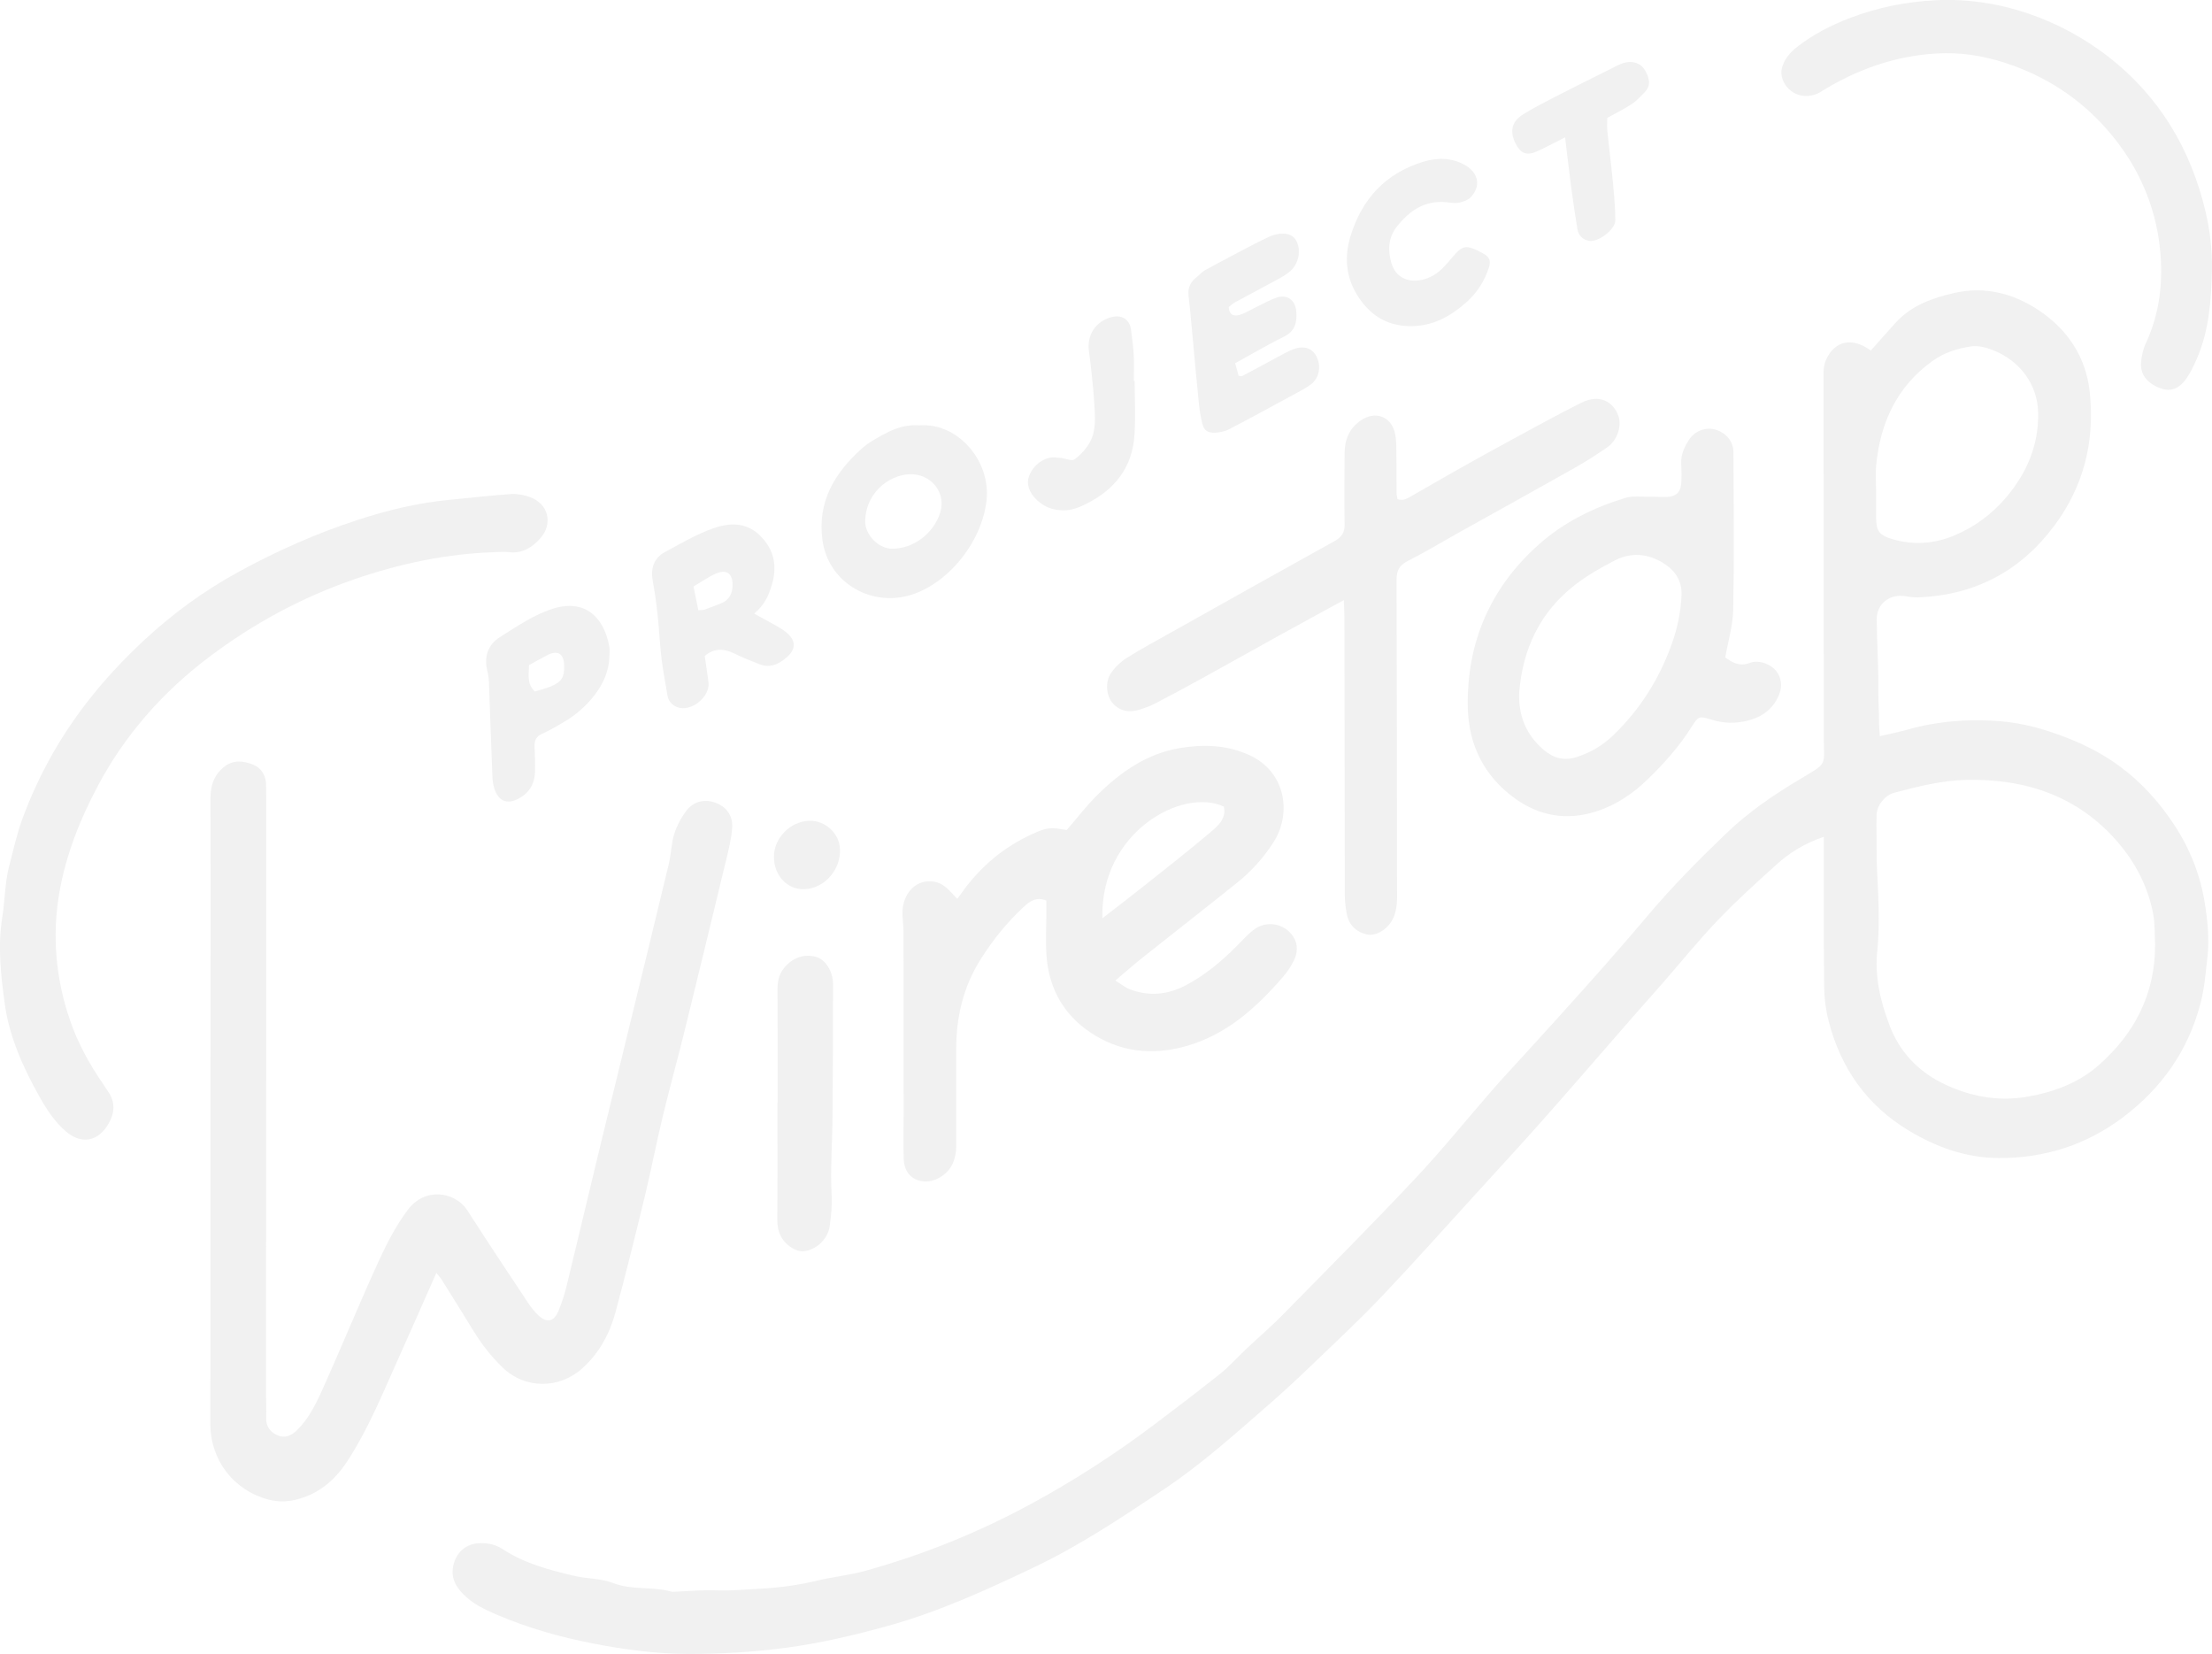
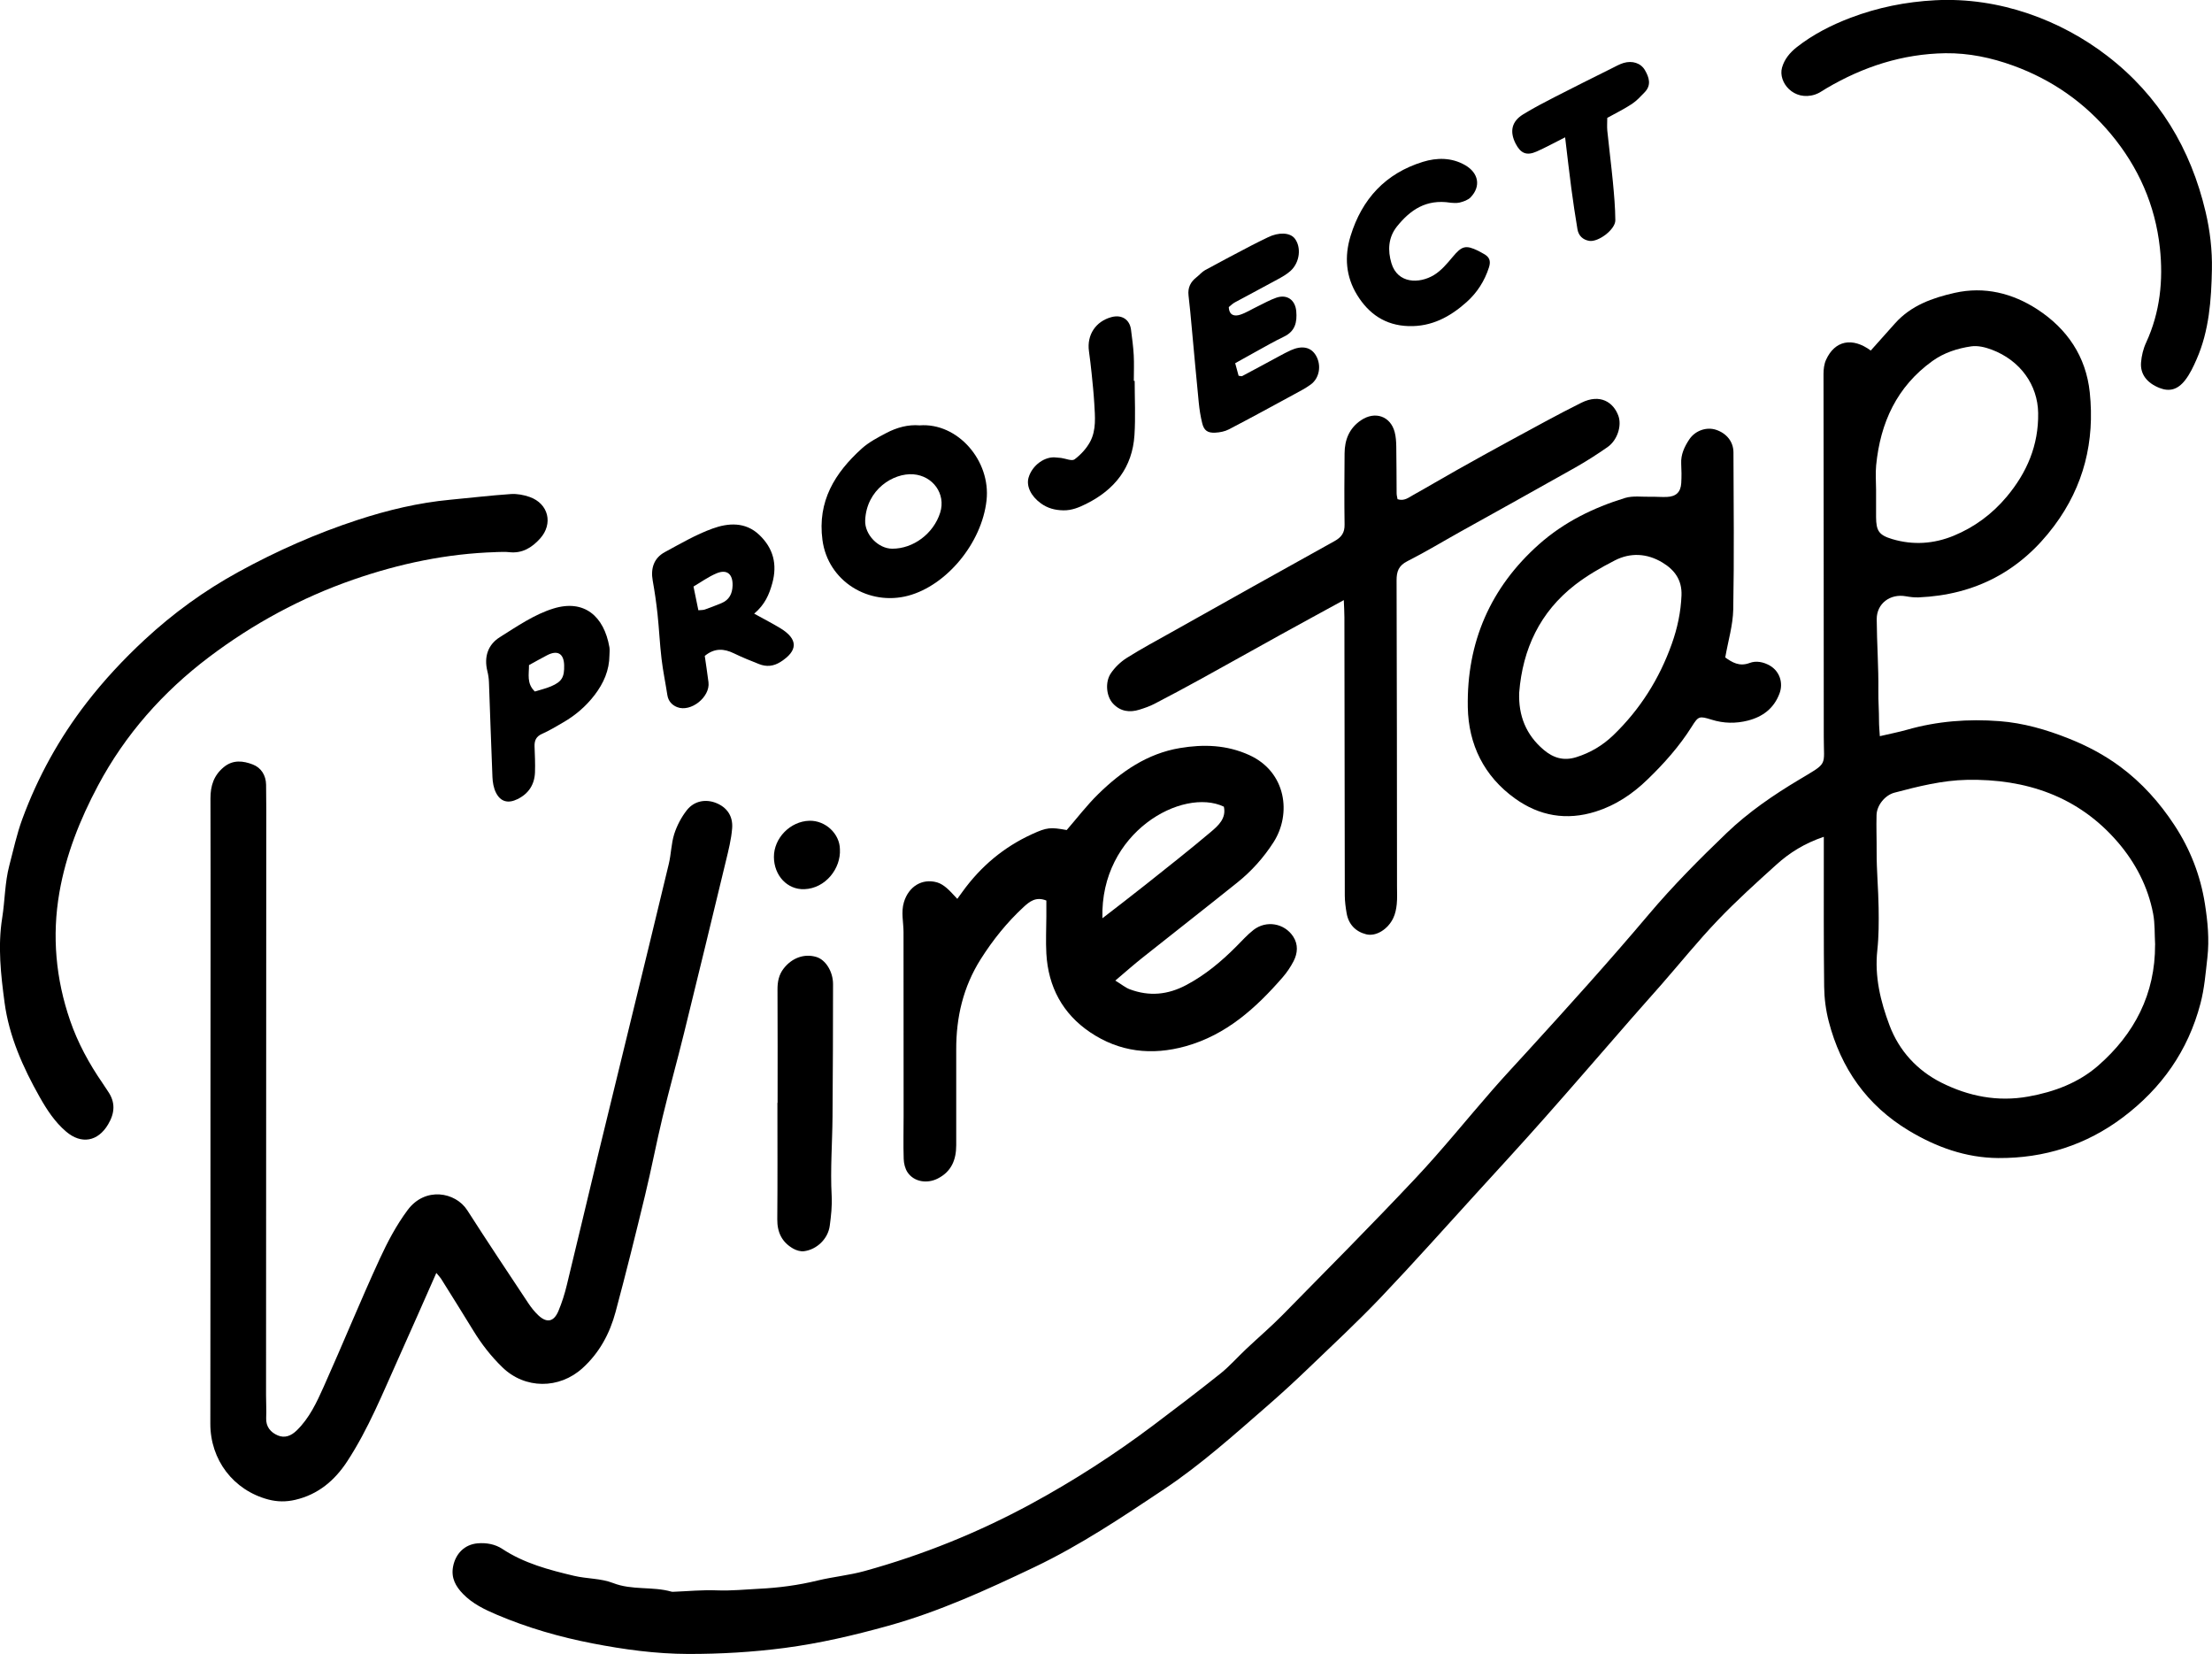
- <svg xmlns="http://www.w3.org/2000/svg" id="Layer_1" data-name="Layer 1" viewBox="0 0 512.16 382.87" fill="#F1F1F1">
+ <svg xmlns="http://www.w3.org/2000/svg" id="Layer_1" data-name="Layer 1" viewBox="0 0 512.16 382.87" fill="#000000">
  <path d="m422.27,193.72c-4.45,1.5-7.92,3.68-10.97,6.44-4.63,4.18-9.28,8.37-13.58,12.88-4.56,4.77-8.71,9.93-13.06,14.9-2.3,2.63-4.64,5.22-6.93,7.85-6.72,7.69-13.38,15.44-20.16,23.08-5.2,5.88-10.52,11.65-15.81,17.45-7.3,8-14.49,16.09-21.96,23.93-5.41,5.68-11.16,11.03-16.82,16.46-3.05,2.93-6.17,5.8-9.36,8.58-7.79,6.77-15.47,13.7-24.09,19.45-9.72,6.49-19.45,13-30.04,18.05-11,5.24-22.07,10.31-33.86,13.58-7.88,2.19-15.82,4.05-23.96,5.12-7.43.97-14.85,1.4-22.33,1.39-7.5-.02-14.87-1.03-22.19-2.45-7.56-1.47-14.95-3.59-22.06-6.61-2.88-1.22-5.69-2.57-7.9-4.85-1.68-1.74-2.78-3.67-2.29-6.3.57-3.02,2.68-5.14,5.69-5.4,2.05-.17,4.06.2,5.71,1.29,5.07,3.35,10.81,4.86,16.59,6.23,2.99.71,6.25.57,9.05,1.67,4.44,1.73,9.13.74,13.54,2,.12.03.25.03.37.03,3.39-.13,6.79-.47,10.18-.33,3.26.13,6.48-.21,9.7-.37,4.57-.22,9.1-.82,13.58-1.91,3.6-.87,7.33-1.21,10.89-2.2,13.44-3.71,26.32-8.91,38.57-15.56,9.84-5.34,19.24-11.4,28.2-18.13,5.26-3.95,10.49-7.94,15.63-12.04,2.12-1.7,3.93-3.78,5.92-5.65,2.81-2.65,5.75-5.16,8.45-7.9,10.31-10.49,20.69-20.92,30.77-31.64,6.22-6.61,11.92-13.71,17.9-20.55,2.62-3,5.35-5.91,8.04-8.86,9.49-10.4,18.92-20.84,28.01-31.6,5.62-6.66,11.81-12.89,18.11-18.93,5.03-4.82,10.8-8.77,16.81-12.36,6.79-4.06,5.65-2.95,5.66-9.92.02-27.99-.05-55.99-.06-83.98,0-1.09.14-2.27.58-3.25,2.04-4.5,6.09-5.31,10.36-2.16,1.89-2.12,3.78-4.25,5.68-6.36,3.68-4.08,8.59-5.83,13.73-6.99,6.92-1.56,13.42.08,19.17,3.82,6.86,4.47,11.26,10.88,12.13,19.23,1.18,11.3-1.36,21.66-8.22,30.86-7.85,10.53-18.33,16.02-31.42,16.58-.98.04-1.99-.09-2.96-.26-3.63-.64-6.76,1.69-6.73,5.34.03,5.53.45,11.06.38,16.58-.03,2.33.16,4.64.15,6.96,0,1.1.11,2.21.19,3.51,2.25-.53,4.29-.92,6.27-1.48,7.02-2.01,14.21-2.55,21.41-2,5.52.42,10.83,1.94,16.05,4.02,4.3,1.71,8.27,3.81,11.94,6.53,5.01,3.72,9.1,8.29,12.53,13.51,3.68,5.59,6.05,11.72,7.07,18.24.64,4.07,1.05,8.23.57,12.45-.41,3.58-.68,7.13-1.61,10.65-2.87,10.92-9,19.57-17.92,26.3-8.53,6.43-18.24,9.51-28.88,9.44-7.52-.05-14.4-2.54-20.77-6.38-9.64-5.81-15.67-14.39-18.48-25.21-.68-2.61-1.04-5.38-1.07-8.08-.13-10.25-.07-20.49-.08-30.74,0-1.11,0-2.22,0-3.91Zm76.72,24.97c-.14-2.46-.02-4.87-.46-7.18-1.19-6.24-4.09-11.79-8.17-16.54-9.15-10.65-21.29-14.7-34.94-14.44-5.67.11-11.27,1.51-16.79,2.97-2.15.57-4.08,2.89-4.14,5.18-.08,2.81.04,5.63.02,8.45-.02,4.34.4,8.68.46,13.02.05,3.27.05,6.57-.3,9.81-.66,6.1.73,11.85,2.83,17.42,2.23,5.92,6.45,10.46,12.01,13.25,6.27,3.14,12.98,4.5,20.15,3.21,6.02-1.08,11.6-3.19,16.13-7.14,8.43-7.35,13.24-16.63,13.19-28.01Zm-64.61-105.36c0,2.12-.01,4.25,0,6.37.03,3.17.63,4.17,3.75,5.1,4.8,1.43,9.6,1.12,14.22-.78,4.8-1.98,8.9-5.01,12.25-9,4.71-5.61,7.43-11.94,7.31-19.42-.1-6.43-4.08-12.16-10.81-14.68-1.47-.55-3.19-.96-4.7-.74-3.19.47-6.28,1.46-8.97,3.39-8.25,5.94-12.06,14.28-13.03,24.13-.18,1.86-.03,3.75-.02,5.62Z" style="stroke-width: 0px;" />
  <path d="m101.02,294.69c-3.06,6.9-5.84,13.27-8.7,19.61-3.68,8.16-7.02,16.51-11.95,24.03-2.87,4.38-6.7,7.64-12,8.87-2.11.49-4.14.48-6.24-.07-8.12-2.15-13.45-9.19-13.43-17.59.04-24.87.02-49.74.03-74.61,0-23.37.06-46.74,0-70.11,0-2.97.79-5.34,3.09-7.24,2.13-1.76,4.49-1.46,6.7-.61,1.96.75,3.05,2.52,3.09,4.68.07,4,.04,8,.04,11.99-.02,43.11-.04,86.23-.05,129.34,0,1.75.11,3.5.03,5.25-.1,2.08,1.07,3.38,2.71,4.07,1.57.65,3.03.14,4.38-1.18,2.93-2.86,4.6-6.47,6.21-10.06,4.42-9.86,8.49-19.87,13.01-29.68,1.8-3.9,3.81-7.72,6.44-11.26,4.05-5.46,11.09-4.2,13.82.06,4.62,7.22,9.38,14.34,14.11,21.48.68,1.03,1.47,2.02,2.37,2.86,1.95,1.81,3.56,1.48,4.62-1.04.81-1.93,1.45-3.96,1.94-6,2.49-10.22,4.9-20.46,7.37-30.69,2.33-9.63,4.7-19.26,7.04-28.88,3.08-12.63,6.17-25.26,9.2-37.91.55-2.28.56-4.71,1.26-6.93.63-1.96,1.65-3.9,2.92-5.52,1.71-2.17,4.37-2.62,6.76-1.67,2.45.97,3.95,2.96,3.73,5.85-.2,2.57-.85,5.12-1.46,7.64-3.19,13.25-6.41,26.5-9.67,39.74-1.6,6.5-3.4,12.94-4.97,19.45-1.45,6.02-2.6,12.11-4.06,18.12-2.18,9.03-4.42,18.05-6.83,27.02-1.34,4.99-3.73,9.46-7.66,13.02-5.38,4.88-13.31,4.89-18.54-.19-2.61-2.53-4.82-5.36-6.72-8.47-2.46-4.04-4.99-8.04-7.49-12.05-.18-.29-.43-.53-1.1-1.34Z" style="stroke-width: 0px;" />
  <path d="m258.24,227c1.5.92,2.35,1.64,3.33,2.01,4.52,1.69,8.8,1.31,13.15-1.01,4.37-2.33,8.04-5.4,11.48-8.85,1.33-1.32,2.58-2.75,4.05-3.89,2.95-2.28,7.15-1.55,9.18,1.56,1.18,1.81,1.04,3.83.08,5.69-.68,1.31-1.53,2.58-2.5,3.7-6.2,7.14-13.07,13.36-22.49,15.99-7.86,2.19-15.33,1.34-22.11-3.23-6.38-4.3-9.71-10.54-10.14-18.22-.16-2.86-.01-5.75,0-8.62,0-1.22,0-2.44,0-3.66-2.43-.98-3.92.26-5.27,1.5-3.86,3.57-7.12,7.63-9.94,12.09-4.06,6.43-5.68,13.43-5.66,20.92.02,7.37,0,14.75,0,22.12,0,3.37-1.1,6.1-4.25,7.71-2.52,1.29-5.54.77-7.01-1.41-.58-.86-.87-2.06-.9-3.12-.11-3.37-.02-6.75-.02-10.12,0-14.12-.03-28.24-.02-42.36,0-2.32-.61-4.62.09-6.95,1.09-3.63,4.21-5.58,7.69-4.58.8.23,1.56.75,2.2,1.29.85.72,1.57,1.59,2.47,2.52.47-.64.82-1.13,1.17-1.61,4.23-5.88,9.59-10.39,16.18-13.39,3.41-1.56,4.22-1.61,7.98-.93,2.41-2.77,4.67-5.75,7.32-8.34,5.32-5.21,11.36-9.38,18.9-10.64,5.45-.91,10.81-.76,16.06,1.63,8.58,3.91,9.81,13.63,5.61,20.17-2.31,3.6-5.11,6.71-8.42,9.36-7.28,5.84-14.64,11.58-21.95,17.39-1.93,1.53-3.77,3.16-6.26,5.27Zm-2.99-14.43c3.56-2.76,6.82-5.24,10.02-7.79,5.06-4.02,10.14-8.02,15.08-12.19,1.73-1.46,3.62-3.14,3.02-5.85-9.54-4.55-28.69,5.89-28.12,25.83Z" style="stroke-width: 0px;" />
  <path d="m323.58,115.56c1.54.51,2.57-.38,3.61-.96,3.37-1.87,6.68-3.85,10.05-5.74,4.12-2.32,8.25-4.61,12.4-6.86,5.47-2.96,10.92-5.99,16.49-8.76,4.4-2.19,7.46-.08,8.58,3.01.83,2.28-.2,5.63-2.49,7.24-2.45,1.71-4.97,3.32-7.57,4.79-8.77,4.96-17.6,9.83-26.4,14.74-4.13,2.3-8.18,4.76-12.39,6.89-2.01,1.02-2.51,2.36-2.5,4.45.08,23.61.08,47.21.1,70.82,0,1.37.08,2.76-.06,4.12-.11,1.09-.33,2.23-.8,3.21-1.23,2.61-3.99,4.35-6.29,3.77-2.45-.62-4.08-2.31-4.52-4.9-.23-1.34-.41-2.7-.42-4.05-.05-21.48-.06-42.97-.09-64.45,0-1.2-.08-2.4-.14-3.96-5.17,2.83-9.96,5.43-14.72,8.06-6.09,3.37-12.16,6.78-18.26,10.14-3.59,1.98-7.2,3.91-10.84,5.8-1.09.57-2.28.98-3.46,1.35-2.31.74-4.47.43-6.17-1.41-1.54-1.67-1.87-4.94-.49-6.99.94-1.39,2.26-2.66,3.68-3.56,3.36-2.12,6.88-4,10.35-5.95,12.58-7.06,25.16-14.12,37.78-21.11,1.62-.9,2.34-1.96,2.31-3.81-.08-5.49-.05-10.99,0-16.49.02-3.14,1.08-5.82,3.8-7.66,3.23-2.19,6.83-.97,7.8,2.74.28,1.06.35,2.2.37,3.31.06,3.62.05,7.24.08,10.86,0,.47.15.94.21,1.35Z" style="stroke-width: 0px;" />
  <path d="m114.85,127.81c-11.37.34-22.36,2.66-33.08,6.38-12.09,4.2-23.22,10.25-33.4,17.94-10.65,8.05-19.39,17.91-25.68,29.73-4.15,7.79-7.42,15.99-8.94,24.75-1.75,10.08-.83,20.04,2.49,29.66,1.77,5.15,4.41,9.99,7.53,14.51.42.61.81,1.25,1.23,1.86,1.77,2.56,1.59,5.04.02,7.67-2.35,3.95-6.18,4.66-9.71,1.65-2.61-2.22-4.46-5.06-6.11-7.98-3.87-6.85-7.1-14.08-8.14-21.87-.86-6.45-1.61-13-.55-19.63.64-4.02.6-8.16,1.65-12.14.95-3.59,1.72-7.25,3-10.72,3.58-9.74,8.54-18.72,14.92-26.97,4.06-5.25,8.56-10.06,13.4-14.55,6.59-6.12,13.84-11.38,21.73-15.7,8.84-4.85,18.04-8.92,27.62-12.05,6.95-2.27,14.06-3.97,21.38-4.66,4.69-.44,9.37-1,14.07-1.32,1.44-.1,3,.2,4.37.68,4.36,1.55,5.48,6.2,2.4,9.62-1.91,2.12-4.16,3.51-7.2,3.15-.98-.12-2-.02-3-.02Z" style="stroke-width: 0px;" />
  <path d="m399.44,152.19c1.61,1.13,3.27,2.19,5.67,1.28,1.5-.57,3.21-.24,4.69.62,2.24,1.3,3.14,3.98,2.23,6.42-1.28,3.47-3.89,5.42-7.33,6.3-2.79.71-5.59.67-8.4-.21-2.87-.89-3.06-.83-4.59,1.6-2.88,4.58-6.44,8.57-10.31,12.3-3.45,3.33-7.33,5.93-11.95,7.38-6.76,2.13-13.04,1.02-18.69-3.05-7.16-5.14-10.75-12.48-10.91-21.1-.28-14.98,5.21-27.71,16.49-37.73,5.77-5.13,12.58-8.47,19.9-10.72,1.84-.56,3.96-.24,5.95-.28,1.25-.03,2.5.09,3.75.04,2.13-.09,3.2-1.1,3.33-3.2.09-1.49.07-3-.01-4.5-.11-2.12.75-3.92,1.85-5.59,1.39-2.11,4.05-2.98,6.23-2.25,2.42.81,4.01,2.74,4.02,5.22.04,12.12.18,24.25-.05,36.36-.07,3.66-1.19,7.31-1.85,11.11Zm-47.69,8.12c-.2,5.35,1.57,9.79,5.66,13.26,2.23,1.89,4.63,2.63,7.56,1.71,3.29-1.03,6.12-2.73,8.57-5.08,6.19-5.96,10.66-13.05,13.54-21.14,1.3-3.64,2.09-7.34,2.25-11.23.14-3.6-1.64-5.94-4.44-7.62-3.53-2.12-7.37-2.35-11.03-.46-3.19,1.64-6.35,3.45-9.18,5.64-8.11,6.29-12.12,14.82-12.93,24.93Z" style="stroke-width: 0px;" />
  <path d="m450.43,12.32c-9.93.15-19.04,3.12-27.55,8.13-.86.5-1.68,1.13-2.61,1.43-4.97,1.62-8.6-2.84-7.67-6.21.54-1.94,1.82-3.5,3.44-4.77,3.77-2.95,8-5.1,12.42-6.78,6.29-2.39,12.78-3.7,19.59-4.06,14.97-.79,29.19,4.68,39.81,12.84,12.04,9.25,19.38,21.54,22.82,36.16,1.02,4.32,1.55,8.87,1.46,13.3-.14,7.06-.63,14.17-3.54,20.8-.74,1.69-1.55,3.43-2.68,4.87-1.75,2.24-3.67,2.66-5.91,1.78-2.87-1.13-4.49-3.16-4.28-5.88.12-1.58.52-3.22,1.19-4.65,3.23-7.01,3.98-14.44,3.17-21.92-1.07-9.85-4.95-18.67-11.34-26.33-6.12-7.33-13.69-12.6-22.65-15.85-5.05-1.83-10.25-2.92-15.66-2.86Z" style="stroke-width: 0px;" />
  <path d="m212.92,98.47c8.84-.67,16.52,8.21,15.5,17.37-1.11,9.94-9.3,19.7-18.13,22.06-9.06,2.42-18.57-3.26-19.86-12.88-1.2-9,2.87-15.55,9.11-21.19,1.63-1.47,3.68-2.54,5.65-3.58,2.45-1.29,5.09-2.01,7.74-1.78Zm-6.35,28.55c4.9.03,9.6-3.51,11.12-8.36,1.36-4.34-1.7-8.51-6.22-8.86-4.61-.35-10.85,3.5-11.15,10.66-.14,3.31,3.05,6.55,6.25,6.56Z" style="stroke-width: 0px;" />
  <path d="m286,84.11c.35,1.3.57,2.11.78,2.87.37.04.66.17.83.08,2.86-1.51,5.7-3.06,8.54-4.59.88-.47,1.75-.95,2.65-1.36,2.67-1.21,4.73-.78,5.89,1.19,1.31,2.23.84,5.21-1.19,6.7-1.2.88-2.54,1.57-3.85,2.28-5.02,2.73-10.04,5.47-15.11,8.11-.94.49-2.1.72-3.18.77-1.76.09-2.59-.52-3-2.17-.39-1.56-.64-3.17-.8-4.77-.58-5.8-1.09-11.61-1.63-17.41-.23-2.47-.44-4.94-.74-7.4-.21-1.8.45-3.14,1.84-4.22.68-.53,1.26-1.25,2-1.66,3.6-1.97,7.23-3.87,10.86-5.77,1.2-.63,2.43-1.21,3.65-1.81,2.52-1.25,5.13-1.14,6.23.25,1.57,2.01,1.21,5.5-.92,7.47-.9.83-2.01,1.45-3.1,2.04-3.27,1.8-6.58,3.52-9.85,5.3-.53.29-.96.74-1.39,1.08.09,1.97,1.36,2.17,2.62,1.77,1.4-.45,2.68-1.28,4.03-1.92,1.45-.7,2.86-1.51,4.37-2.03,2.49-.85,4.37.54,4.6,3.13.23,2.56-.26,4.65-2.84,5.89-2.24,1.07-4.39,2.32-6.56,3.51-1.51.82-3.01,1.68-4.72,2.63Z" style="stroke-width: 0px;" />
  <path d="m180.04,255.3c0-8.74.03-17.47-.02-26.21-.01-1.82.3-3.44,1.43-4.89,1.93-2.48,4.8-3.51,7.59-2.66,2.08.63,3.84,3.32,3.84,6.28,0,10.23-.04,20.46-.12,30.69-.05,6.09-.53,12.2-.2,18.27.13,2.41-.14,4.68-.44,6.97-.4,3.03-2.99,5.52-5.97,5.9-.79.1-1.75-.19-2.47-.59-2.62-1.48-3.74-3.77-3.71-6.81.08-8.99.03-17.97.03-26.96.02,0,.04,0,.05,0Z" style="stroke-width: 0px;" />
  <path d="m174.62,142.06c2.38,1.32,4.26,2.27,6.05,3.36,4.17,2.54,4.13,5.23.03,7.82-1.63,1.03-3.25,1.16-4.95.49-1.96-.77-3.92-1.56-5.81-2.48-2.32-1.13-4.5-1.27-6.76.59.28,1.97.6,4.03.86,6.09.43,3.42-4.09,7.03-7.27,5.76-1.18-.47-2.03-1.38-2.25-2.77-.43-2.81-1.02-5.6-1.35-8.41-.41-3.45-.56-6.93-.93-10.38-.28-2.58-.65-5.16-1.11-7.71-.52-2.87.29-5.25,2.8-6.61,3.61-1.95,7.19-4.05,11.02-5.44,3.66-1.33,7.63-1.61,10.85,1.45,3.25,3.09,4.22,6.82,3.01,11.21-.71,2.57-1.68,4.9-4.19,7.03Zm-12.92-.79c.56-.06,1.06-.02,1.5-.17,1.29-.45,2.55-.95,3.81-1.46,1.84-.75,2.56-2.2,2.61-4.11.07-2.65-1.31-3.82-3.73-2.8-1.89.8-3.6,2.04-5.32,3.05.42,2.03.76,3.7,1.13,5.5Z" style="stroke-width: 0px;" />
  <path d="m141.11,151.68c-.02,3.49-1.36,6.51-3.45,9.23-1.99,2.59-4.42,4.68-7.24,6.31-1.61.93-3.2,1.91-4.89,2.65-1.39.61-1.81,1.55-1.76,2.93.07,1.99.17,3.99.1,5.98-.1,2.84-1.48,4.95-4.04,6.21-2.2,1.08-3.95.62-5.01-1.52-.53-1.07-.75-2.37-.8-3.57-.31-7.33-.53-14.65-.81-21.98-.03-.86-.16-1.73-.37-2.57-.81-3.28.13-6.12,2.89-7.85,3.98-2.5,8.02-5.29,12.44-6.64,7.07-2.17,11.68,1.76,12.93,8.96.11.6.01,1.24.01,1.87Zm-18.63,2.29c.02,2.07-.6,4.25,1.36,6.11,1.2-.38,2.53-.68,3.75-1.2,2.51-1.07,3.11-2.13,3.03-4.92-.08-2.66-1.52-3.52-3.92-2.29-1.31.67-2.59,1.41-4.22,2.3Z" style="stroke-width: 0px;" />
  <path d="m335.82,46.92c-5.66-.88-9.31,1.71-12.36,5.49-2.05,2.56-2.18,5.57-1.29,8.53,1.44,4.75,6.44,4.8,9.86,2.72,1.66-1.01,3.01-2.62,4.28-4.14,2.15-2.58,3.02-2.88,5.94-1.46.45.22.87.48,1.31.72,1.28.69,1.67,1.6,1.2,3.09-1.02,3.18-2.75,5.88-5.2,8.07-3.81,3.4-8.08,5.72-13.45,5.55-5.37-.17-9.2-2.83-11.89-7.21-2.61-4.26-2.98-8.88-1.51-13.66,2.64-8.59,8.11-14.49,16.73-17.15,3.24-1,6.65-1.04,9.79.76,3.12,1.79,3.71,4.9,1.28,7.44-.62.64-1.65,1-2.55,1.22-.82.2-1.74.04-2.16.04Z" style="stroke-width: 0px;" />
  <path d="m362.38,31.79c-2.59,1.3-4.56,2.39-6.6,3.29-2.31,1.02-3.69.44-4.86-1.84-1.42-2.78-.92-5.12,1.7-6.74,2.43-1.5,4.98-2.82,7.53-4.13,4.32-2.22,8.68-4.38,13.03-6.55.89-.44,1.77-.95,2.72-1.24,2.04-.61,4,.02,4.95,1.64.98,1.68,1.57,3.48-.06,5.15-.93.96-1.85,1.98-2.95,2.7-1.76,1.16-3.66,2.09-5.7,3.22,0,1.02-.08,2,.01,2.97.4,3.94.91,7.88,1.29,11.82.28,2.97.55,5.95.57,8.92.01,2.11-3.91,5.09-6.03,4.76-1.48-.24-2.49-1.19-2.74-2.69-.53-3.18-1.01-6.36-1.43-9.55-.5-3.79-.93-7.6-1.43-11.76Z" style="stroke-width: 0px;" />
  <path d="m262.72,88.17c0,4.18.22,8.38-.05,12.55-.48,7.49-4.58,12.65-11.17,15.92-1.64.82-3.34,1.54-5.32,1.5-1.95-.04-3.64-.49-5.21-1.64-2.28-1.66-3.38-3.98-2.82-5.93.85-2.92,3.84-5.01,6.41-4.66.37.05.75.05,1.12.1,1.06.14,2.5.79,3.12.33,1.44-1.08,2.78-2.53,3.62-4.11,1.44-2.72,1.12-5.8.95-8.78-.14-2.35-.38-4.69-.62-7.03-.17-1.72-.39-3.43-.62-5.14-.51-3.74,1.56-6.89,5.21-7.87,2.37-.64,4.22.53,4.53,2.9.25,1.96.52,3.91.63,5.88.11,1.99.02,3.98.02,5.98.07,0,.13,0,.2,0Z" style="stroke-width: 0px;" />
  <path d="m194.47,196.58c.26,4.46-3.33,9.08-8.23,9.26-3.95.15-7.03-3.16-7.05-7.45-.02-4.38,3.79-8.27,8.21-8.39,3.7-.1,7.02,2.99,7.07,6.58Z" style="stroke-width: 0px;" />
</svg>
